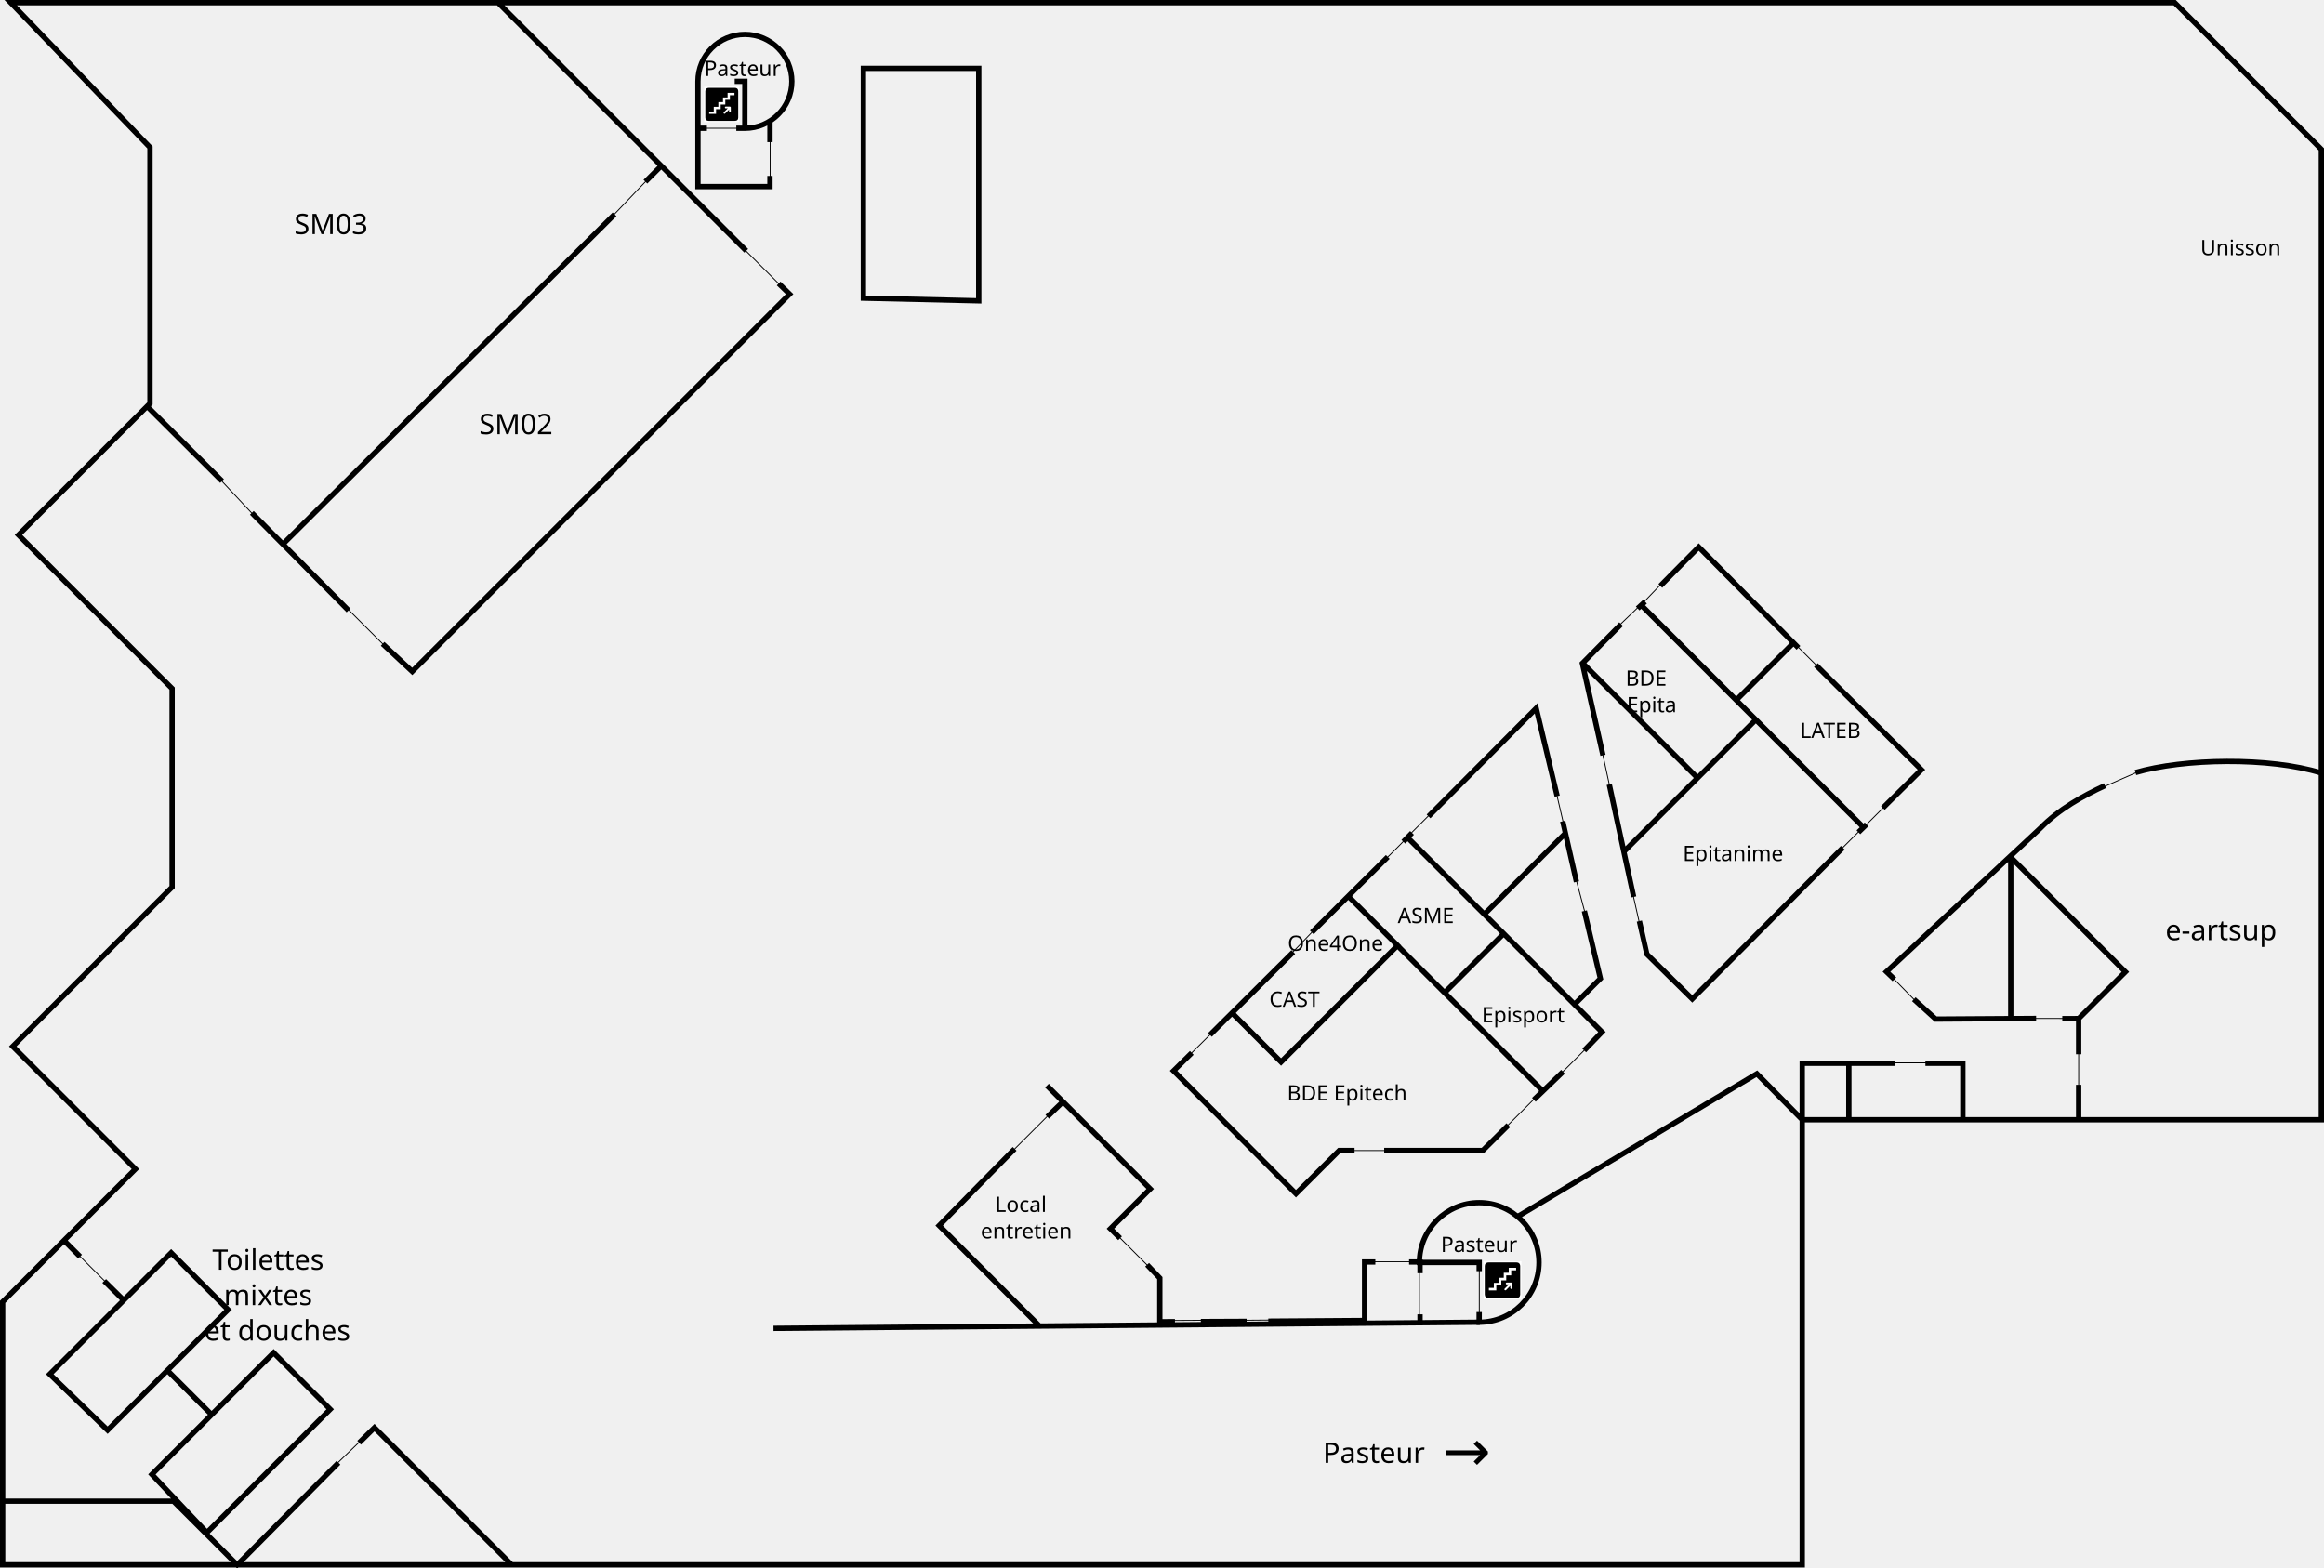
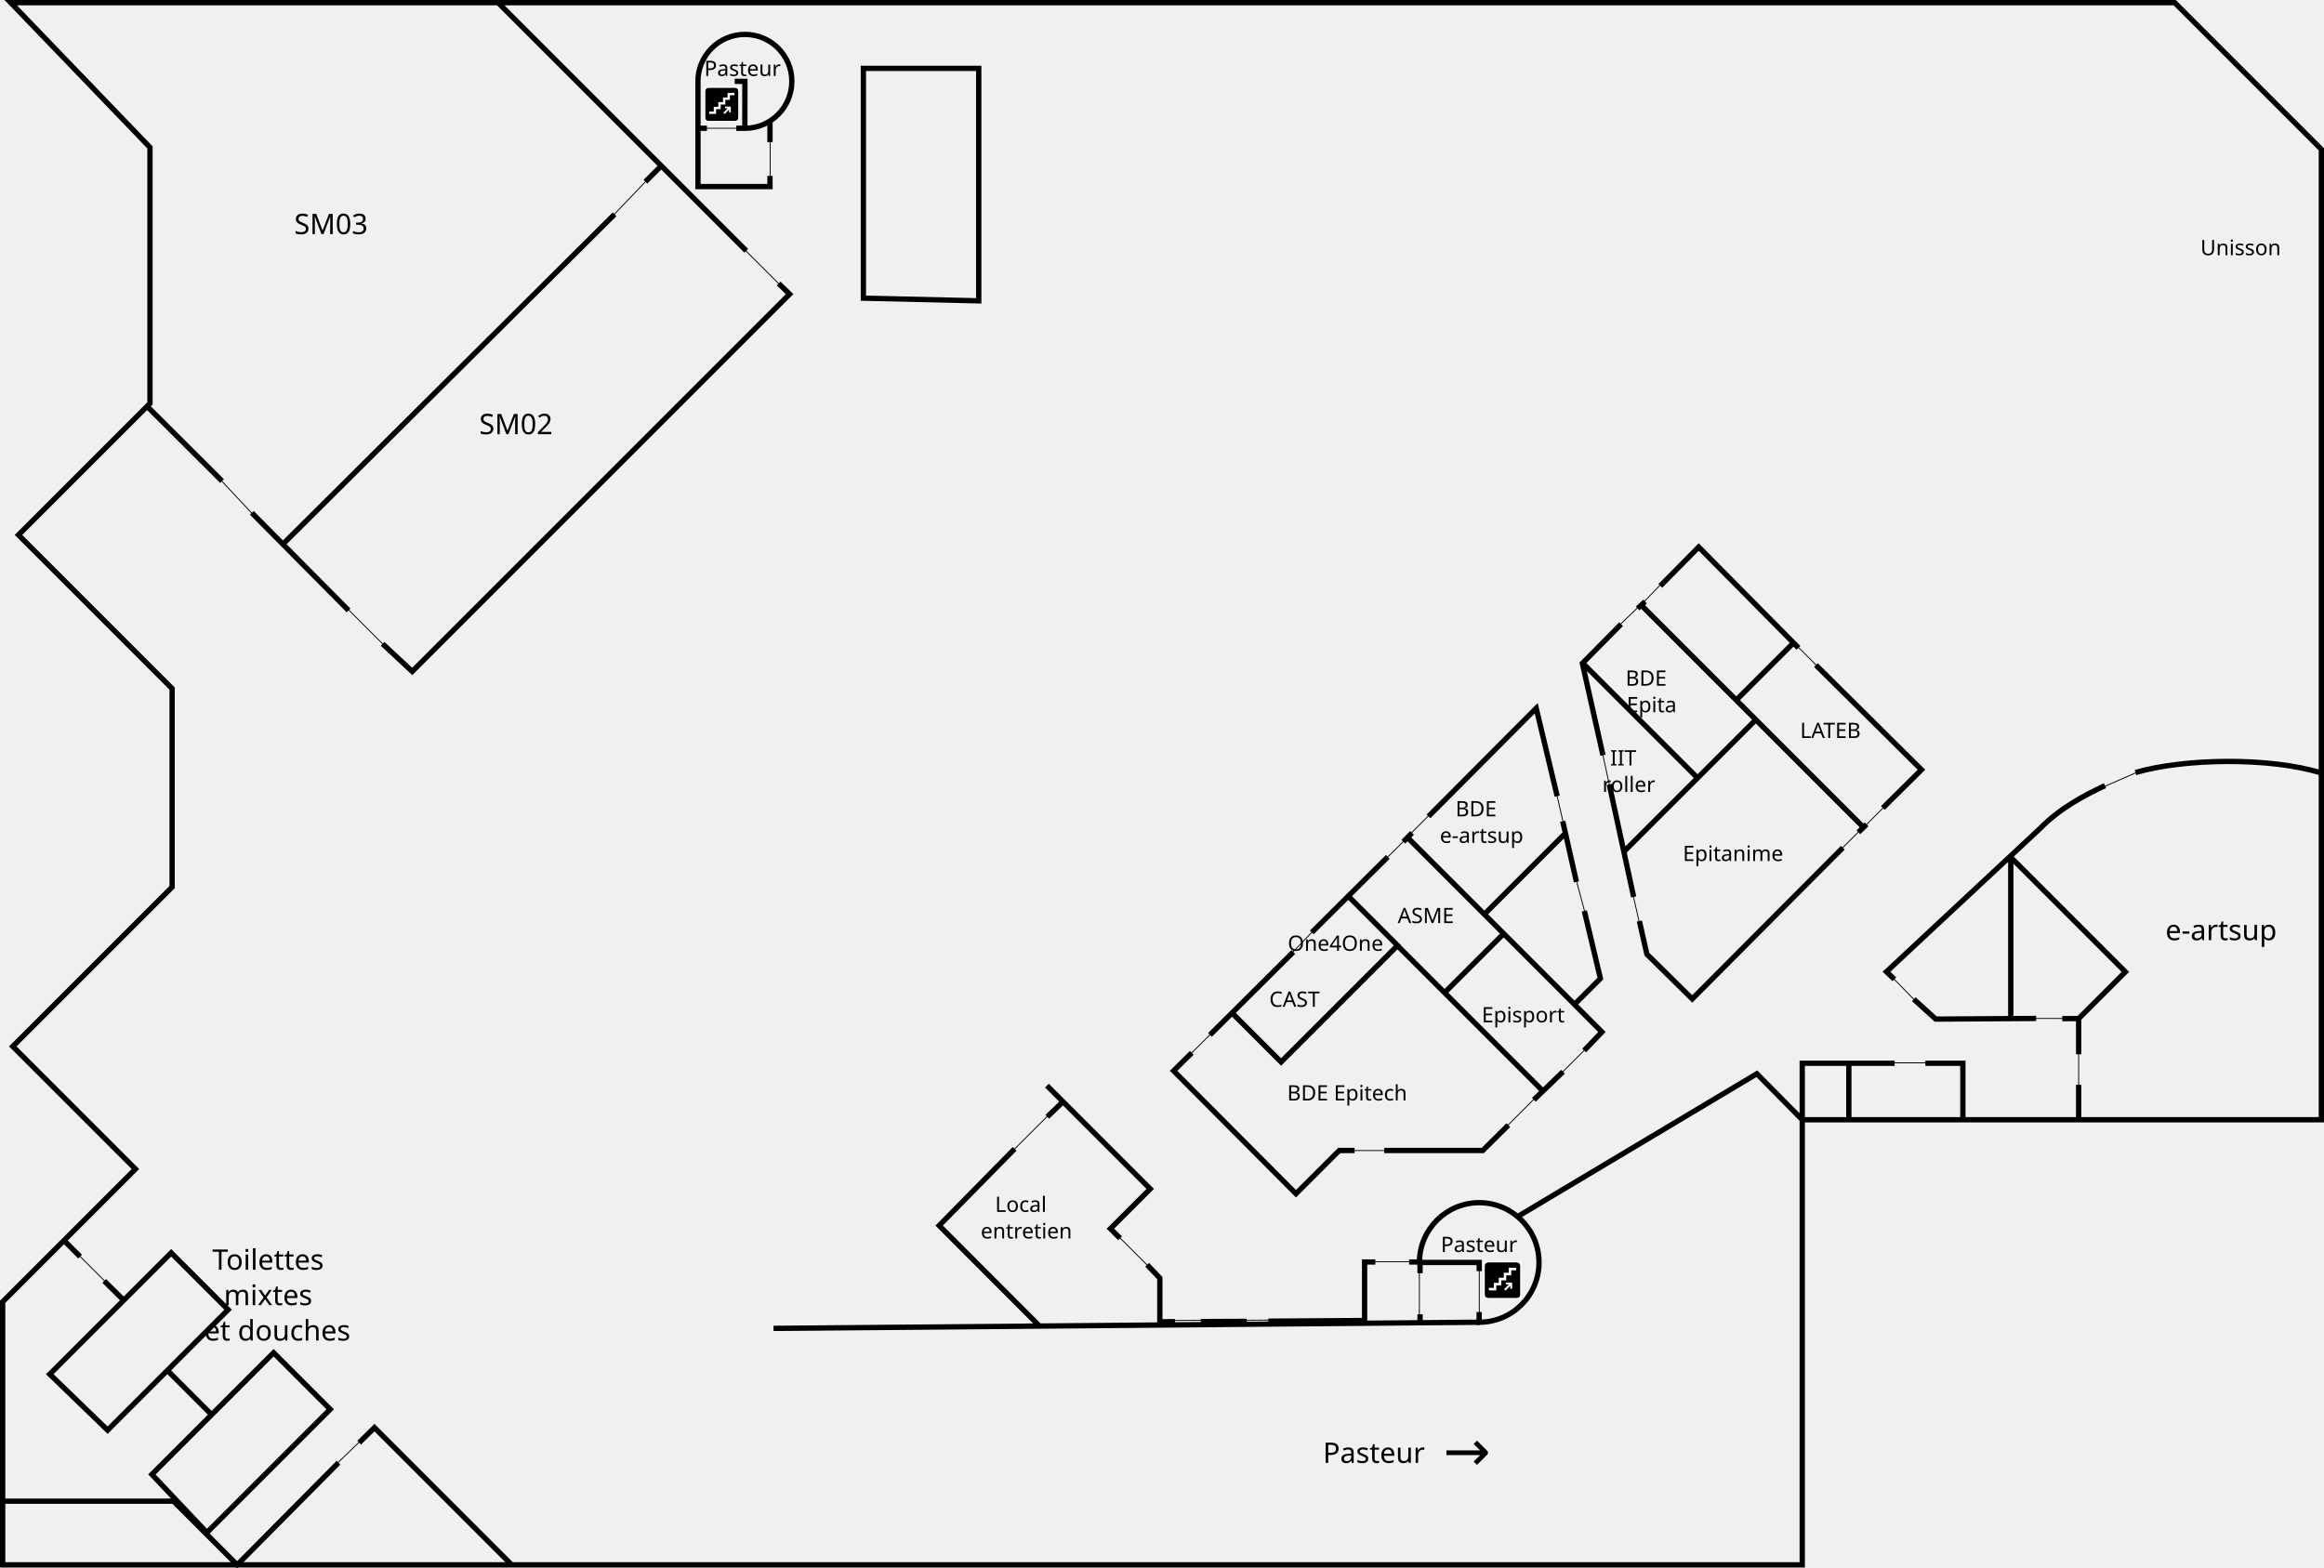
<svg xmlns="http://www.w3.org/2000/svg" xmlns:xlink="http://www.w3.org/1999/xlink" width="100%" height="100%" viewBox="0 0 2625.254 1771.242" id="svg2" version="1.1">
  <defs id="defs4">
    <clipPath id="clip0">
      <rect id="rect3101" height="615" width="613" />
    </clipPath>
    <clipPath id="clip0-4">
      <rect y="0" x="0" id="rect3101-7" height="615" width="613" />
    </clipPath>
  </defs>
  <g id="layer1" transform="translate(460.3109,205.0601)">
    <path style="fill:none;stroke:#000000;stroke-width:6;stroke-miterlimit:4" d="m 1210.634,1231.07 0.02,-9.815 -67.543,0 c 0,-37.303 30.24,-67.543 67.543,-67.543 37.303,0 67.543,30.24 67.543,67.543 0,37.303 -30.24,67.543 -67.543,67.543 -0.026,0 -0.052,0 -0.078,-10e-5 l 0.039,-11.548" id="path3977" />
    <path id="path4029" style="fill:none;stroke:#000000;stroke-width:6;stroke-linecap:butt;stroke-linejoin:miter;stroke-miterlimit:4;stroke-opacity:1;stroke-dasharray:none" d="m 381.093,-60.168 -9.643,0 m -33.214,0 -10,0 m 41.393,-52.999 11.517,0 -0.061,53.033 c 0.02,1e-4 0.04,1e-4 0.061,1e-4 29.289,0 53.033,-23.744 53.033,-53.033 0,-29.289 -23.744,-53.033 -53.033,-53.033 -29.289,0 -53.033,23.744 -53.033,53.033 l 0,118.901 81.362,0 0,-12.053 m 0,-38.125 0,-22.322" />
    <path style="fill:none;stroke:#000000;stroke-width:1px;stroke-linecap:butt;stroke-linejoin:miter;stroke-opacity:1" d="m 1915.189,684.305 38.214,-16.786" id="path4052" />
    <text xml:space="preserve" style="font-size:32px;font-style:normal;font-weight:normal;line-height:125%;letter-spacing:0px;word-spacing:0px;fill:#000000;fill-opacity:1;stroke:none;font-family:Sans" x="80.934" y="285.469" id="text4054">
      <tspan id="tspan4056" x="80.934" y="285.469">SM02</tspan>
    </text>
    <text xml:space="preserve" style="font-size:32px;font-style:normal;font-weight:normal;line-height:125%;letter-spacing:0px;word-spacing:0px;fill:#000000;fill-opacity:1;stroke:none;font-family:Sans" x="-127.957" y="59.435" id="text4058">
      <tspan id="tspan4060" x="-127.957" y="59.435">SM03</tspan>
    </text>
    <text xml:space="preserve" style="font-size:40px;font-style:normal;font-weight:normal;text-align:center;line-height:125%;letter-spacing:0px;word-spacing:0px;text-anchor:middle;fill:#000000;fill-opacity:1;stroke:none;font-family:Sans" x="-121.067" y="1229.461" id="text4062">
      <tspan id="tspan4064" x="-121.067" y="1229.461" style="font-size:32px">Toilettes</tspan>
      <tspan x="-121.067" y="1269.461" id="tspan4066" style="font-size:32px">mixtes</tspan>
      <tspan x="-121.067" y="1309.461" style="font-size:32px" id="tspan3063">et douches</tspan>
    </text>
    <text xml:space="preserve" style="font-size:24px;font-style:normal;font-weight:normal;line-height:125%;letter-spacing:0px;word-spacing:0px;fill:#000000;fill-opacity:1;stroke:none;font-family:Sans" x="993.689" y="1038.237" id="text4068">
      <tspan id="tspan4070" x="993.689" y="1038.237">BDE Epitech</tspan>
    </text>
    <a id="a3057" xlink:href="http://www.bde-epita.fr/">
      <text id="text4072" y="569.622" x="1427.286" style="font-size:24px;font-style:normal;font-weight:normal;text-align:center;line-height:125%;letter-spacing:0px;word-spacing:0px;text-anchor:middle;fill:#000000;fill-opacity:1;stroke:none;font-family:Sans" xml:space="preserve">
        <tspan y="569.622" x="1427.286" id="tspan4074">BDE</tspan>
        <tspan id="tspan3029" y="599.622" x="1427.286">Epita</tspan>
      </text>
    </a>
    <a id="a3062" xlink:href="http://lateb.org/">
      <text id="text4076" y="628.74" x="1573.121" style="font-size:24px;font-style:normal;font-weight:normal;line-height:125%;letter-spacing:0px;word-spacing:0px;fill:#000000;fill-opacity:1;stroke:none;font-family:Sans" xml:space="preserve">
        <tspan y="628.74" x="1573.121" id="tspan4078">LATEB</tspan>
      </text>
    </a>
    <a id="a3066" xlink:href="http://www.epitanime.com/">
      <text id="text4080" y="767.689" x="1440.671" style="font-size:24px;font-style:normal;font-weight:normal;line-height:125%;letter-spacing:0px;word-spacing:0px;fill:#000000;fill-opacity:1;stroke:none;font-family:Sans" xml:space="preserve">
        <tspan y="767.689" x="1440.671" id="tspan4082">Epitanime</tspan>
      </text>
    </a>
    <a xlink:href="map-kb-pasteur-f0.svg" id="a3069">
      <text id="text4084" y="1209.429" x="1167.286" style="font-size:24px;font-style:normal;font-weight:normal;line-height:125%;letter-spacing:0px;word-spacing:0px;fill:#000000;fill-opacity:1;stroke:none;font-family:Sans" xml:space="preserve">
        <tspan y="1209.429" x="1167.286" id="tspan4086">Pasteur</tspan>
      </text>
    </a>
    <a xlink:href="map-kb-pasteur-f0.svg" id="a3065">
      <text id="text4088" y="-119.24" x="335.223" style="font-size:24px;font-style:normal;font-weight:normal;line-height:125%;letter-spacing:0px;word-spacing:0px;fill:#000000;fill-opacity:1;stroke:none;font-family:Sans" xml:space="preserve">
        <tspan y="-119.24" x="335.223" id="tspan4090">Pasteur</tspan>
      </text>
    </a>
    <a xlink:href="map-kb-pasteur-f0.svg" id="a3089">
      <text id="text4092" y="1447.684" x="1034.11" style="font-size:32px;font-style:normal;font-weight:normal;line-height:125%;letter-spacing:0px;word-spacing:0px;fill:#000000;fill-opacity:1;stroke:none;font-family:Sans" xml:space="preserve">
        <tspan y="1447.684" x="1034.11" id="tspan4094">Pasteur </tspan>
      </text>
    </a>
    <a xlink:href="map-kb-pasteur-f0.svg" id="a3085">
      <g id="text4096" style="font-size:64px;font-style:normal;font-weight:normal;line-height:125%;letter-spacing:0px;word-spacing:0px;fill:#000000;fill-opacity:1;stroke:none;font-family:Sans" transform="translate(171.7555,1532.877)">
        <path id="path4101" d="m 1048.69,-98.037 0,2.812 -12.281,12.281 -3.75,-3.75 7.281,-7.281 -38.094,0 0,-5.312 38.094,0 -7.281,-7.281 3.75,-3.75 12.281,12.281" />
      </g>
    </a>
    <text xml:space="preserve" style="font-size:32px;font-style:normal;font-weight:normal;line-height:125%;letter-spacing:0px;word-spacing:0px;fill:#000000;fill-opacity:1;stroke:none;font-family:Sans" x="1985.775" y="857.111" id="text4103">
      <tspan id="tspan4105" x="1985.775" y="857.111">e-artsup</tspan>
    </text>
    <a id="a3080" xlink:href="http://www.unisson.org/">
      <text id="text4107" y="83.2" x="2025.355" style="font-size:24px;font-style:normal;font-weight:normal;line-height:125%;letter-spacing:0px;word-spacing:0px;fill:#000000;fill-opacity:1;stroke:none;font-family:Sans" xml:space="preserve">
        <tspan y="83.2" x="2025.355" id="tspan4109">Unisson</tspan>
      </text>
    </a>
    <a id="a3070" xlink:href="http://www.cast-airsoft.fr/">
      <text id="text3896" y="932.409" x="973.476" style="font-size:24px;font-style:normal;font-weight:normal;line-height:125%;letter-spacing:0px;word-spacing:0px;fill:#000000;fill-opacity:1;stroke:none;font-family:Sans" xml:space="preserve">
        <tspan y="932.409" x="973.476" id="tspan3898">CAST</tspan>
      </text>
    </a>
    <text xml:space="preserve" style="font-size:24px;font-style:normal;font-weight:normal;line-height:125%;letter-spacing:0px;word-spacing:0px;fill:#000000;fill-opacity:1;stroke:none;font-family:Sans" x="1118.558" y="837.862" id="text3915">
      <tspan id="tspan3917" x="1118.558" y="837.862">ASME</tspan>
    </text>
    <text xml:space="preserve" style="font-size:24px;font-style:normal;font-weight:normal;line-height:125%;letter-spacing:0px;word-spacing:0px;fill:#000000;fill-opacity:1;stroke:none;font-family:Sans" x="1213.512" y="949.988" id="text3919">
      <tspan id="tspan3921" x="1213.512" y="949.988">Episport</tspan>
    </text>
    <path id="path3925" transform="translate(-460.3109,-205.0601)" style="fill:none;stroke:#000000;stroke-width:6;stroke-linecap:butt;stroke-linejoin:miter;stroke-miterlimit:4;stroke-opacity:1;stroke-dasharray:none" d="m 2347.857,1151.063 53.036,-53.036 -130.179,-130.179 m 0.714,183.393 0,-182.857 M 1787.768,749.099 1917.812,879.143 m -83.88,83.471 149.503,-149.503 m -22.006,-22.227 65,-65 m -172.294,-42.072 251.023,251.023 m 3.413,-3.504 -9.264,8.966 m -17.611,17.463 -170.089,170.804 -51.25,-50.536 -8.476,-37.41 m -6.455,-27.308 -27.558,-127.095 m -7.103,-32.898 -23.265,-103.861 43.75,-44.286 m 18.705,-17.723 8.348,-7.723 m 17.232,-17.768 43.393,-43.929 112.652,113.914 m 19.718,19.465 119.238,118.227 -43.609,43.223 m -495.151,208.73 65.931,-65.842 m -19.843,-23.935 90.282,-90.282 m 10.464,193.286 -189.151,-189.151 m -10.799,122.722 163.77,163.77 m -351.36,-88.413 56.071,56.071 131.607,-131.607 -54.821,-54.822 m 6.231,286.429 -17.302,0 -48.908,48.86 -138.235,-138.86 20.552,-20.299 m 20.552,-20.299 94.137,-93.632 m 20.901,-22.163 85.803,-85.298 m 17.618,-17.113 9.789,-10.042 m 18.628,-18.628 121.663,-122.169 23.681,99.32 m 6.256,28.357 15.502,68.474 m 8.936,32.866 18.125,76.339 -29.286,29.286 31.03,31.156 -20.045,20.87 m -23.932,24 -32.946,31.741 m -28.839,28.616 -28.839,28.616 -111.376,0 m 784.475,-33.617 0,-40.551 m 0,-34.561 0,-40.298 -18.491,0.049 m -29.562,-0.197 -113.41,0.723 -24.719,-22.428 m -21.96,-22.529 -8.96,-8.54 173.666,-161.988 c 21.686,-22.171 48.409,-36.665 73.177,-48.271 m 34.429,-14.781 c 54.296,-15.966 151.383,-17.663 209.581,0.423 m -533.361,328.047 0,64.397 m -546.998,228.294 0,-68.185 12.122,0 m 38.133,0 12.374,0 0,12.627 m 0,46.467 0,8.586 m -1464.693,-24.829 -21.689,-21.436 m -27.244,-27.497 -19.639,-19.639 m 167.857,197.857 -48.571,-48.571 m -68.571,66.429 136.071,-136.071 -64.286,-64.286 -137.143,137.143 z M 233.714,1731.508 373,1592.223 l -63.929,-63.928 -137.5,137.5 z m 344.597,36.733 -155.311,-155.311 -17.299,17.046 m -23.36,22.602 -114.4,115.41 -71.973,-71.974 -191.183,0 M 12.121,3 l 2444.45,0 165.683,165.683 0,1096.397 -586.397,0 0,502.857 -2032.857,0 0,-297.143 150,-150 -138.571,-138.571 180,-180 0,-224.286 -173.571,-173.571 148.571,-148.571 0,-289.286 z m 1298.046,1494.515 0,-53.533 -14.334,-15.048 m -30.587,-29.978 -10.889,-10.785 44.952,-44.952 -116.673,-116.673 m -9.38,270.611 -112.344,-112.522 85.249,-86.677 m 36.91,-36.196 19.767,-19.053 m 469.033,251.14 -798.09,6.945 M 319.712,614.647 694.227,242.154 m 34.85,-36.87 16.92,-16.92 m -579.828,270.721 84.663,84.411 m 33.651,35.923 109.223,110.233 m 38.512,37.755 33.461,31.188 L 891.964,332.31 879.611,320.313 M 842.971,283.317 563.664,4.01 m 411.637,332.845 0,-259.609 130.31,0 0,262.64 z m 737.837,1038.35 271.469,-162.09 51.248,51.943 0,-63.765 104.378,0 m 34.751,0 42.322,0 0,64.397" />
    <path style="fill:none;stroke:#000000;stroke-width:6;stroke-linecap:butt;stroke-linejoin:miter;stroke-miterlimit:4;stroke-opacity:1;stroke-dasharray:none" d="m 1310.168,1493.323 17.098,-0.111 m 29.241,-0.111 51.697,-0.221 m 24.554,-0.221 108.482,-0.757" id="path3928" transform="translate(-460.3109,-205.0601)" />
    <path id="path3970" transform="translate(-460.3109,-205.0601)" style="fill:none;stroke:#000000;stroke-width:1px;stroke-linecap:butt;stroke-linejoin:miter;stroke-opacity:1" d="m 1851.786,1042.134 -6.995,-30.923 m -34.434,-159.612 7.857,36.071 M 1830,705.706 l 20.982,-20.089 m 24.821,-25.089 -19.107,19.911 m 195.625,71.696 -21.875,-21.875 m 77.232,202.054 20.268,-20.268 m -47.411,46.696 20,-20 m 247.563,289.574 0,-42.426 m -49.199,-35.266 32.089,0.036 m -167.383,-19.965 -26.264,-26.769 m 39.562,96.864 -39.901,0 m -371.257,-272.14 -7.147,-30.697 m 31.517,131.965 -9.559,-35.676 m -15.736,217.181 26.696,-26.696 m -88.661,87.054 30.982,-30.982 m -139.911,-299.375 20.893,-20.893 m -48.75,48.929 c 1.25,-0.357 20,-19.643 20,-19.643 M 1460,1076.063 l 22.857,-23.75 m -137.679,138.214 22.679,-22.5 m 160.882,131.852 36.744,0 M 380.292,1653.87 l 27.052,-26.07 m 999.62,-136.201 26.518,-0.223 m -107.679,0.491 32.143,-0.178 M 119.703,1448.75 89.525,1418.572 M 795.747,144.926 l 38.133,0 m 36.113,13.385 0,42.426 0,-41.921 m 801.051,1326.835 0,-53.285 m -67.68,53.791 0,-51.77 m -53.538,-8.839 43.942,0 M 692.206,243.921 730.339,204.02 M 881.105,321.956 840.32,281.171 M 285.872,581.312 249.002,541.916 m 184.858,187.131 -41.669,-41.669 m 872.015,710.233 32.704,32.704 m -152.445,-130.502 39.375,-39.375" />
    <a xlink:href="map-kb-pasteur-f0.svg" id="a3093">
      <g transform="matrix(0.06496151,0,0,0.06496151,335.1356,-107.1221)" id="surface0" clip-path="url(#clip0)">
        <path style="fill:none;stroke:#ffffff;stroke-width:0.1;stroke-linecap:butt;stroke-linejoin:miter;stroke-miterlimit:10" d="M 0,0 613,0 613,615 0,615 0,0 z m 0,0" id="path3104" />
        <path style="fill:#ffffff;fill-rule:nonzero;stroke:none" d="M 0,0 613,0 613,615 0,615 0,0 z m 0,0" id="path3106" />
        <path style="fill:none;stroke:#000000;stroke-width:0.1;stroke-linecap:butt;stroke-linejoin:miter;stroke-miterlimit:10" d="m 67.551,21.774 c 5.448,-0.835 10.962,-1.169 16.469,-1.276 143.989,0.011 287.978,0.001 431.967,0.005 11.624,0.058 23.401,-0.526 34.833,2.038 11.482,2.442 22.705,8.152 29.895,17.659 7.872,10.113 11.075,23.048 11.911,35.635 0.523,5.378 0.013,10.767 0.121,16.154 0.002,149.034 0.006,298.068 -0.002,447.103 -0.479,15.028 -4.566,31.12 -16.039,41.599 -11.168,10.291 -26.924,13.504 -41.668,13.811 -152.352,-0.013 -304.704,0.006 -457.056,-0.01 -14.964,-0.32 -30.864,-3.847 -42.027,-14.461 -11.448,-11.059 -15.62,-27.549 -15.715,-43.024 0.024,-152.352 0.008,-304.703 0.008,-457.054 0.419,-14.776 4.031,-30.318 14.099,-41.614 8.437,-9.564 20.811,-14.662 33.204,-16.565 z m 0,0" id="path3108" />
        <path style="fill:#000000;fill-rule:nonzero;stroke:none" d="m 67.551,21.774 c 5.448,-0.835 10.962,-1.169 16.469,-1.276 143.989,0.011 287.978,0.001 431.967,0.005 11.624,0.058 23.401,-0.526 34.833,2.038 11.482,2.442 22.705,8.152 29.895,17.659 7.872,10.113 11.075,23.048 11.911,35.635 0.523,5.378 0.013,10.767 0.121,16.154 0.002,149.034 0.006,298.068 -0.002,447.103 -0.479,15.028 -4.566,31.12 -16.039,41.599 -11.168,10.291 -26.924,13.504 -41.668,13.811 -152.352,-0.013 -304.704,0.006 -457.056,-0.01 -14.964,-0.32 -30.864,-3.847 -42.027,-14.461 -11.448,-11.059 -15.62,-27.549 -15.715,-43.024 0.024,-152.352 0.008,-304.703 0.008,-457.054 0.419,-14.776 4.031,-30.318 14.099,-41.614 8.437,-9.564 20.811,-14.662 33.204,-16.565 z m 0,0" id="path3110" />
        <path style="fill:none;stroke:#ffffff;stroke-width:0.1;stroke-linecap:butt;stroke-linejoin:miter;stroke-miterlimit:10" d="m 407.499,187.748 c -1.5e-4,-26.666 -0.007,-53.332 0.003,-79.998 39.831,-0.003 79.663,-0.001 119.495,-8.2e-4 0.003,13.667 0.006,27.334 -10e-4,41.002 -26.415,-0.004 -52.83,-0.005 -79.244,5.5e-4 -0.006,26.748 -0.004,53.496 -7.4e-4,80.244 -26.75,0.011 -53.5,-0.002 -80.25,0.007 -10e-4,27.166 0.003,54.331 -0.002,81.497 -26.749,0.003 -53.497,0.005 -80.245,-10e-4 -0.01,27 5.6e-4,53.999 -0.005,80.999 -26.749,0.01 -53.498,0.002 -80.247,0.004 -0.007,27.166 -3.5e-4,54.331 -0.003,81.498 -40,9.4e-4 -79.999,8.2e-4 -119.999,6e-5 3.05e-4,-13.751 -0.004,-27.501 0.002,-41.25 26.664,5e-5 53.328,-0.003 79.993,0.002 0.013,-27.168 -0.005,-54.336 0.009,-81.503 26.496,0.005 52.992,0.002 79.489,0.002 0.011,-27.333 -3.5e-4,-54.665 0.005,-81.998 26.999,-0.005 53.997,0.002 80.996,-0.003 0.009,-26.833 -0.006,-53.666 0.007,-80.499 26.665,-0.004 53.331,2.1e-4 79.997,-0.002 z m 0,0" id="path3112" />
        <path style="fill:#ffffff;fill-rule:nonzero;stroke:none" d="m 407.499,187.748 c -1.5e-4,-26.666 -0.007,-53.332 0.003,-79.998 39.831,-0.003 79.663,-0.001 119.495,-8.2e-4 0.003,13.667 0.006,27.334 -10e-4,41.002 -26.415,-0.004 -52.83,-0.005 -79.244,5.5e-4 -0.006,26.748 -0.004,53.496 -7.4e-4,80.244 -26.75,0.011 -53.5,-0.002 -80.25,0.007 -10e-4,27.166 0.003,54.331 -0.002,81.497 -26.749,0.003 -53.497,0.005 -80.245,-10e-4 -0.01,27 5.6e-4,53.999 -0.005,80.999 -26.749,0.01 -53.498,0.002 -80.247,0.004 -0.007,27.166 -3.5e-4,54.331 -0.003,81.498 -40,9.4e-4 -79.999,8.2e-4 -119.999,6e-5 3.05e-4,-13.751 -0.004,-27.501 0.002,-41.25 26.664,5e-5 53.328,-0.003 79.993,0.002 0.013,-27.168 -0.005,-54.336 0.009,-81.503 26.496,0.005 52.992,0.002 79.489,0.002 0.011,-27.333 -3.5e-4,-54.665 0.005,-81.998 26.999,-0.005 53.997,0.002 80.996,-0.003 0.009,-26.833 -0.006,-53.666 0.007,-80.499 26.665,-0.004 53.331,2.1e-4 79.997,-0.002 z m 0,0" id="path3114" />
        <path style="fill:none;stroke:#ffffff;stroke-width:0.1;stroke-linecap:butt;stroke-linejoin:miter;stroke-miterlimit:10" d="m 360.731,356.47 c 1.462,-6.382 7.59,-11.007 14.1,-10.937 23.411,-0.084 46.824,-0.008 70.237,-0.037 4.216,-0.027 8.599,0.917 11.975,3.573 4.216,3.217 6.238,8.64 6.207,13.838 0.011,23.358 -0.017,46.716 0.013,70.075 0.074,3.869 -0.864,7.918 -3.52,10.854 -5.895,6.608 -17.603,6.436 -23.337,-0.294 -2.34,-2.553 -3.429,-6.055 -3.412,-9.474 0.006,-11.977 0.008,-23.954 0.004,-35.93 -22.827,22.802 -45.618,45.641 -68.455,68.432 -4.113,4.129 -10.378,6.353 -16.091,4.62 -7.066,-1.889 -12.279,-9.241 -11.309,-16.558 0.459,-4.159 2.836,-7.816 5.773,-10.681 22.733,-22.734 45.474,-45.461 68.198,-68.204 -12.915,-0.071 -25.839,0.146 -38.747,-0.101 -8.987,-0.816 -14.204,-10.994 -11.636,-19.176 z m 0,0" id="path3116" />
        <path style="fill:#ffffff;fill-rule:nonzero;stroke:none" d="m 360.731,356.47 c 1.462,-6.382 7.59,-11.007 14.1,-10.937 23.411,-0.084 46.824,-0.008 70.237,-0.037 4.216,-0.027 8.599,0.917 11.975,3.573 4.216,3.217 6.238,8.64 6.207,13.838 0.011,23.358 -0.017,46.716 0.013,70.075 0.074,3.869 -0.864,7.918 -3.52,10.854 -5.895,6.608 -17.603,6.436 -23.337,-0.294 -2.34,-2.553 -3.429,-6.055 -3.412,-9.474 0.006,-11.977 0.008,-23.954 0.004,-35.93 -22.827,22.802 -45.618,45.641 -68.455,68.432 -4.113,4.129 -10.378,6.353 -16.091,4.62 -7.066,-1.889 -12.279,-9.241 -11.309,-16.558 0.459,-4.159 2.836,-7.816 5.773,-10.681 22.733,-22.734 45.474,-45.461 68.198,-68.204 -12.915,-0.071 -25.839,0.146 -38.747,-0.101 -8.987,-0.816 -14.204,-10.994 -11.636,-19.176 z m 0,0" id="path3118" />
      </g>
    </a>
    <a xlink:href="map-kb-pasteur-f0.svg" id="a3073">
      <g transform="matrix(0.06991373,0,0,0.06991373,1215.493,1219.777)" id="surface0-8" clip-path="url(#clip0-4)">
        <path style="fill:none;stroke:#ffffff;stroke-width:0.1;stroke-linecap:butt;stroke-linejoin:miter;stroke-miterlimit:10" d="M 0,0 613,0 613,615 0,615 0,0 z m 0,0" id="path3104-9" />
        <path style="fill:#ffffff;fill-rule:nonzero;stroke:none" d="M 0,0 613,0 613,615 0,615 0,0 z m 0,0" id="path3106-3" />
        <path style="fill:none;stroke:#000000;stroke-width:0.1;stroke-linecap:butt;stroke-linejoin:miter;stroke-miterlimit:10" d="m 67.551,21.774 c 5.448,-0.835 10.962,-1.169 16.469,-1.276 143.989,0.011 287.978,0.001 431.967,0.005 11.624,0.058 23.401,-0.526 34.833,2.038 11.482,2.442 22.705,8.152 29.895,17.659 7.872,10.113 11.075,23.048 11.911,35.635 0.523,5.378 0.013,10.767 0.121,16.154 0.002,149.034 0.006,298.068 -0.002,447.103 -0.479,15.028 -4.566,31.12 -16.039,41.599 -11.168,10.291 -26.924,13.504 -41.668,13.811 -152.352,-0.013 -304.704,0.006 -457.056,-0.01 -14.964,-0.32 -30.864,-3.847 -42.027,-14.461 -11.448,-11.059 -15.62,-27.549 -15.715,-43.024 0.024,-152.352 0.008,-304.703 0.008,-457.054 0.419,-14.776 4.031,-30.318 14.099,-41.614 8.437,-9.564 20.811,-14.662 33.204,-16.565 z m 0,0" id="path3108-9" />
        <path style="fill:#000000;fill-rule:nonzero;stroke:none" d="m 67.551,21.774 c 5.448,-0.835 10.962,-1.169 16.469,-1.276 143.989,0.011 287.978,0.001 431.967,0.005 11.624,0.058 23.401,-0.526 34.833,2.038 11.482,2.442 22.705,8.152 29.895,17.659 7.872,10.113 11.075,23.048 11.911,35.635 0.523,5.378 0.013,10.767 0.121,16.154 0.002,149.034 0.006,298.068 -0.002,447.103 -0.479,15.028 -4.566,31.12 -16.039,41.599 -11.168,10.291 -26.924,13.504 -41.668,13.811 -152.352,-0.013 -304.704,0.006 -457.056,-0.01 -14.964,-0.32 -30.864,-3.847 -42.027,-14.461 -11.448,-11.059 -15.62,-27.549 -15.715,-43.024 0.024,-152.352 0.008,-304.703 0.008,-457.054 0.419,-14.776 4.031,-30.318 14.099,-41.614 8.437,-9.564 20.811,-14.662 33.204,-16.565 z m 0,0" id="path3110-8" />
        <path style="fill:none;stroke:#ffffff;stroke-width:0.1;stroke-linecap:butt;stroke-linejoin:miter;stroke-miterlimit:10" d="m 407.499,187.748 c -1.5e-4,-26.666 -0.007,-53.332 0.003,-79.998 39.831,-0.003 79.663,-0.001 119.495,-8.2e-4 0.003,13.667 0.006,27.334 -10e-4,41.002 -26.415,-0.004 -52.83,-0.005 -79.244,5.5e-4 -0.006,26.748 -0.004,53.496 -7.4e-4,80.244 -26.75,0.011 -53.5,-0.002 -80.25,0.007 -10e-4,27.166 0.003,54.331 -0.002,81.497 -26.749,0.003 -53.497,0.005 -80.245,-10e-4 -0.01,27 5.6e-4,53.999 -0.005,80.999 -26.749,0.01 -53.498,0.002 -80.247,0.004 -0.007,27.166 -3.5e-4,54.331 -0.003,81.498 -40,9.4e-4 -79.999,8.2e-4 -119.999,6e-5 3.05e-4,-13.751 -0.004,-27.501 0.002,-41.25 26.664,5e-5 53.328,-0.003 79.993,0.002 0.013,-27.168 -0.005,-54.336 0.009,-81.503 26.496,0.005 52.992,0.002 79.489,0.002 0.011,-27.333 -3.5e-4,-54.665 0.005,-81.998 26.999,-0.005 53.997,0.002 80.996,-0.003 0.009,-26.833 -0.006,-53.666 0.007,-80.499 26.665,-0.004 53.331,2.1e-4 79.997,-0.002 z m 0,0" id="path3112-3" />
        <path style="fill:#ffffff;fill-rule:nonzero;stroke:none" d="m 407.499,187.748 c -1.5e-4,-26.666 -0.007,-53.332 0.003,-79.998 39.831,-0.003 79.663,-0.001 119.495,-8.2e-4 0.003,13.667 0.006,27.334 -10e-4,41.002 -26.415,-0.004 -52.83,-0.005 -79.244,5.5e-4 -0.006,26.748 -0.004,53.496 -7.4e-4,80.244 -26.75,0.011 -53.5,-0.002 -80.25,0.007 -10e-4,27.166 0.003,54.331 -0.002,81.497 -26.749,0.003 -53.497,0.005 -80.245,-10e-4 -0.01,27 5.6e-4,53.999 -0.005,80.999 -26.749,0.01 -53.498,0.002 -80.247,0.004 -0.007,27.166 -3.5e-4,54.331 -0.003,81.498 -40,9.4e-4 -79.999,8.2e-4 -119.999,6e-5 3.05e-4,-13.751 -0.004,-27.501 0.002,-41.25 26.664,5e-5 53.328,-0.003 79.993,0.002 0.013,-27.168 -0.005,-54.336 0.009,-81.503 26.496,0.005 52.992,0.002 79.489,0.002 0.011,-27.333 -3.5e-4,-54.665 0.005,-81.998 26.999,-0.005 53.997,0.002 80.996,-0.003 0.009,-26.833 -0.006,-53.666 0.007,-80.499 26.665,-0.004 53.331,2.1e-4 79.997,-0.002 z m 0,0" id="path3114-8" />
        <path style="fill:none;stroke:#ffffff;stroke-width:0.1;stroke-linecap:butt;stroke-linejoin:miter;stroke-miterlimit:10" d="m 360.731,356.47 c 1.462,-6.382 7.59,-11.007 14.1,-10.937 23.411,-0.084 46.824,-0.008 70.237,-0.037 4.216,-0.027 8.599,0.917 11.975,3.573 4.216,3.217 6.238,8.64 6.207,13.838 0.011,23.358 -0.017,46.716 0.013,70.075 0.074,3.869 -0.864,7.918 -3.52,10.854 -5.895,6.608 -17.603,6.436 -23.337,-0.294 -2.34,-2.553 -3.429,-6.055 -3.412,-9.474 0.006,-11.977 0.008,-23.954 0.004,-35.93 -22.827,22.802 -45.618,45.641 -68.455,68.432 -4.113,4.129 -10.378,6.353 -16.091,4.62 -7.066,-1.889 -12.279,-9.241 -11.309,-16.558 0.459,-4.159 2.836,-7.816 5.773,-10.681 22.733,-22.734 45.474,-45.461 68.198,-68.204 -12.915,-0.071 -25.839,0.146 -38.747,-0.101 -8.987,-0.816 -14.204,-10.994 -11.636,-19.176 z m 0,0" id="path3116-5" />
        <path style="fill:#ffffff;fill-rule:nonzero;stroke:none" d="m 360.731,356.47 c 1.462,-6.382 7.59,-11.007 14.1,-10.937 23.411,-0.084 46.824,-0.008 70.237,-0.037 4.216,-0.027 8.599,0.917 11.975,3.573 4.216,3.217 6.238,8.64 6.207,13.838 0.011,23.358 -0.017,46.716 0.013,70.075 0.074,3.869 -0.864,7.918 -3.52,10.854 -5.895,6.608 -17.603,6.436 -23.337,-0.294 -2.34,-2.553 -3.429,-6.055 -3.412,-9.474 0.006,-11.977 0.008,-23.954 0.004,-35.93 -22.827,22.802 -45.618,45.641 -68.455,68.432 -4.113,4.129 -10.378,6.353 -16.091,4.62 -7.066,-1.889 -12.279,-9.241 -11.309,-16.558 0.459,-4.159 2.836,-7.816 5.773,-10.681 22.733,-22.734 45.474,-45.461 68.198,-68.204 -12.915,-0.071 -25.839,0.146 -38.747,-0.101 -8.987,-0.816 -14.204,-10.994 -11.636,-19.176 z m 0,0" id="path3118-0" />
      </g>
    </a>
    <text xml:space="preserve" style="font-size:24px;font-style:normal;font-weight:normal;text-align:center;line-height:125%;letter-spacing:0px;word-spacing:0px;text-anchor:middle;fill:#000000;fill-opacity:1;stroke:none;font-family:Sans" x="714.722" y="1164.141" id="text3052">
      <tspan id="tspan3054" x="714.722" y="1164.141">Local</tspan>
      <tspan x="714.722" y="1194.141" id="tspan3056">entretien</tspan>
    </text>
    <a id="a3084" xlink:href="https://fr-fr.facebook.com/pages/One4One-obsession/134391609968886">
      <text id="text3058" y="869.176" x="994.309" style="font-size:24px;font-style:normal;font-weight:normal;line-height:125%;letter-spacing:0px;word-spacing:0px;fill:#000000;fill-opacity:1;stroke:none;font-family:Sans" xml:space="preserve">
        <tspan y="869.176" x="994.309" id="tspan3060">One4One</tspan>
      </text>
    </a>
+     <text xml:space="preserve" style="font-size:24px;font-style:normal;font-weight:normal;line-height:125%;letter-spacing:0px;word-spacing:0px;fill:#000000;fill-opacity:1;stroke:none;font-family:Sans" x="1228.945" y="717.203" id="text4068-7">
+       <tspan id="tspan4070-4" x="1228.945" y="717.203" style="text-align:center;text-anchor:middle">BDE</tspan>
+       <tspan x="1228.945" y="747.203" id="tspan3083" style="text-align:center;text-anchor:middle">e-artsup</tspan>
+     </text>
+     <text xml:space="preserve" style="font-size:24px;font-style:normal;font-weight:normal;line-height:125%;letter-spacing:0px;word-spacing:0px;fill:#000000;fill-opacity:1;stroke:none;font-family:Sans" x="1395.188" y="659.72" id="text3915-2">
+       <tspan id="tspan3917-2" x="1395.188" y="659.72" style="text-align:center;text-anchor:middle">IIT</tspan>
+       <tspan x="1395.188" y="689.72" id="tspan3106" style="text-align:center;text-anchor:middle">roller</tspan>
+     </text>
  </g>
</svg>
